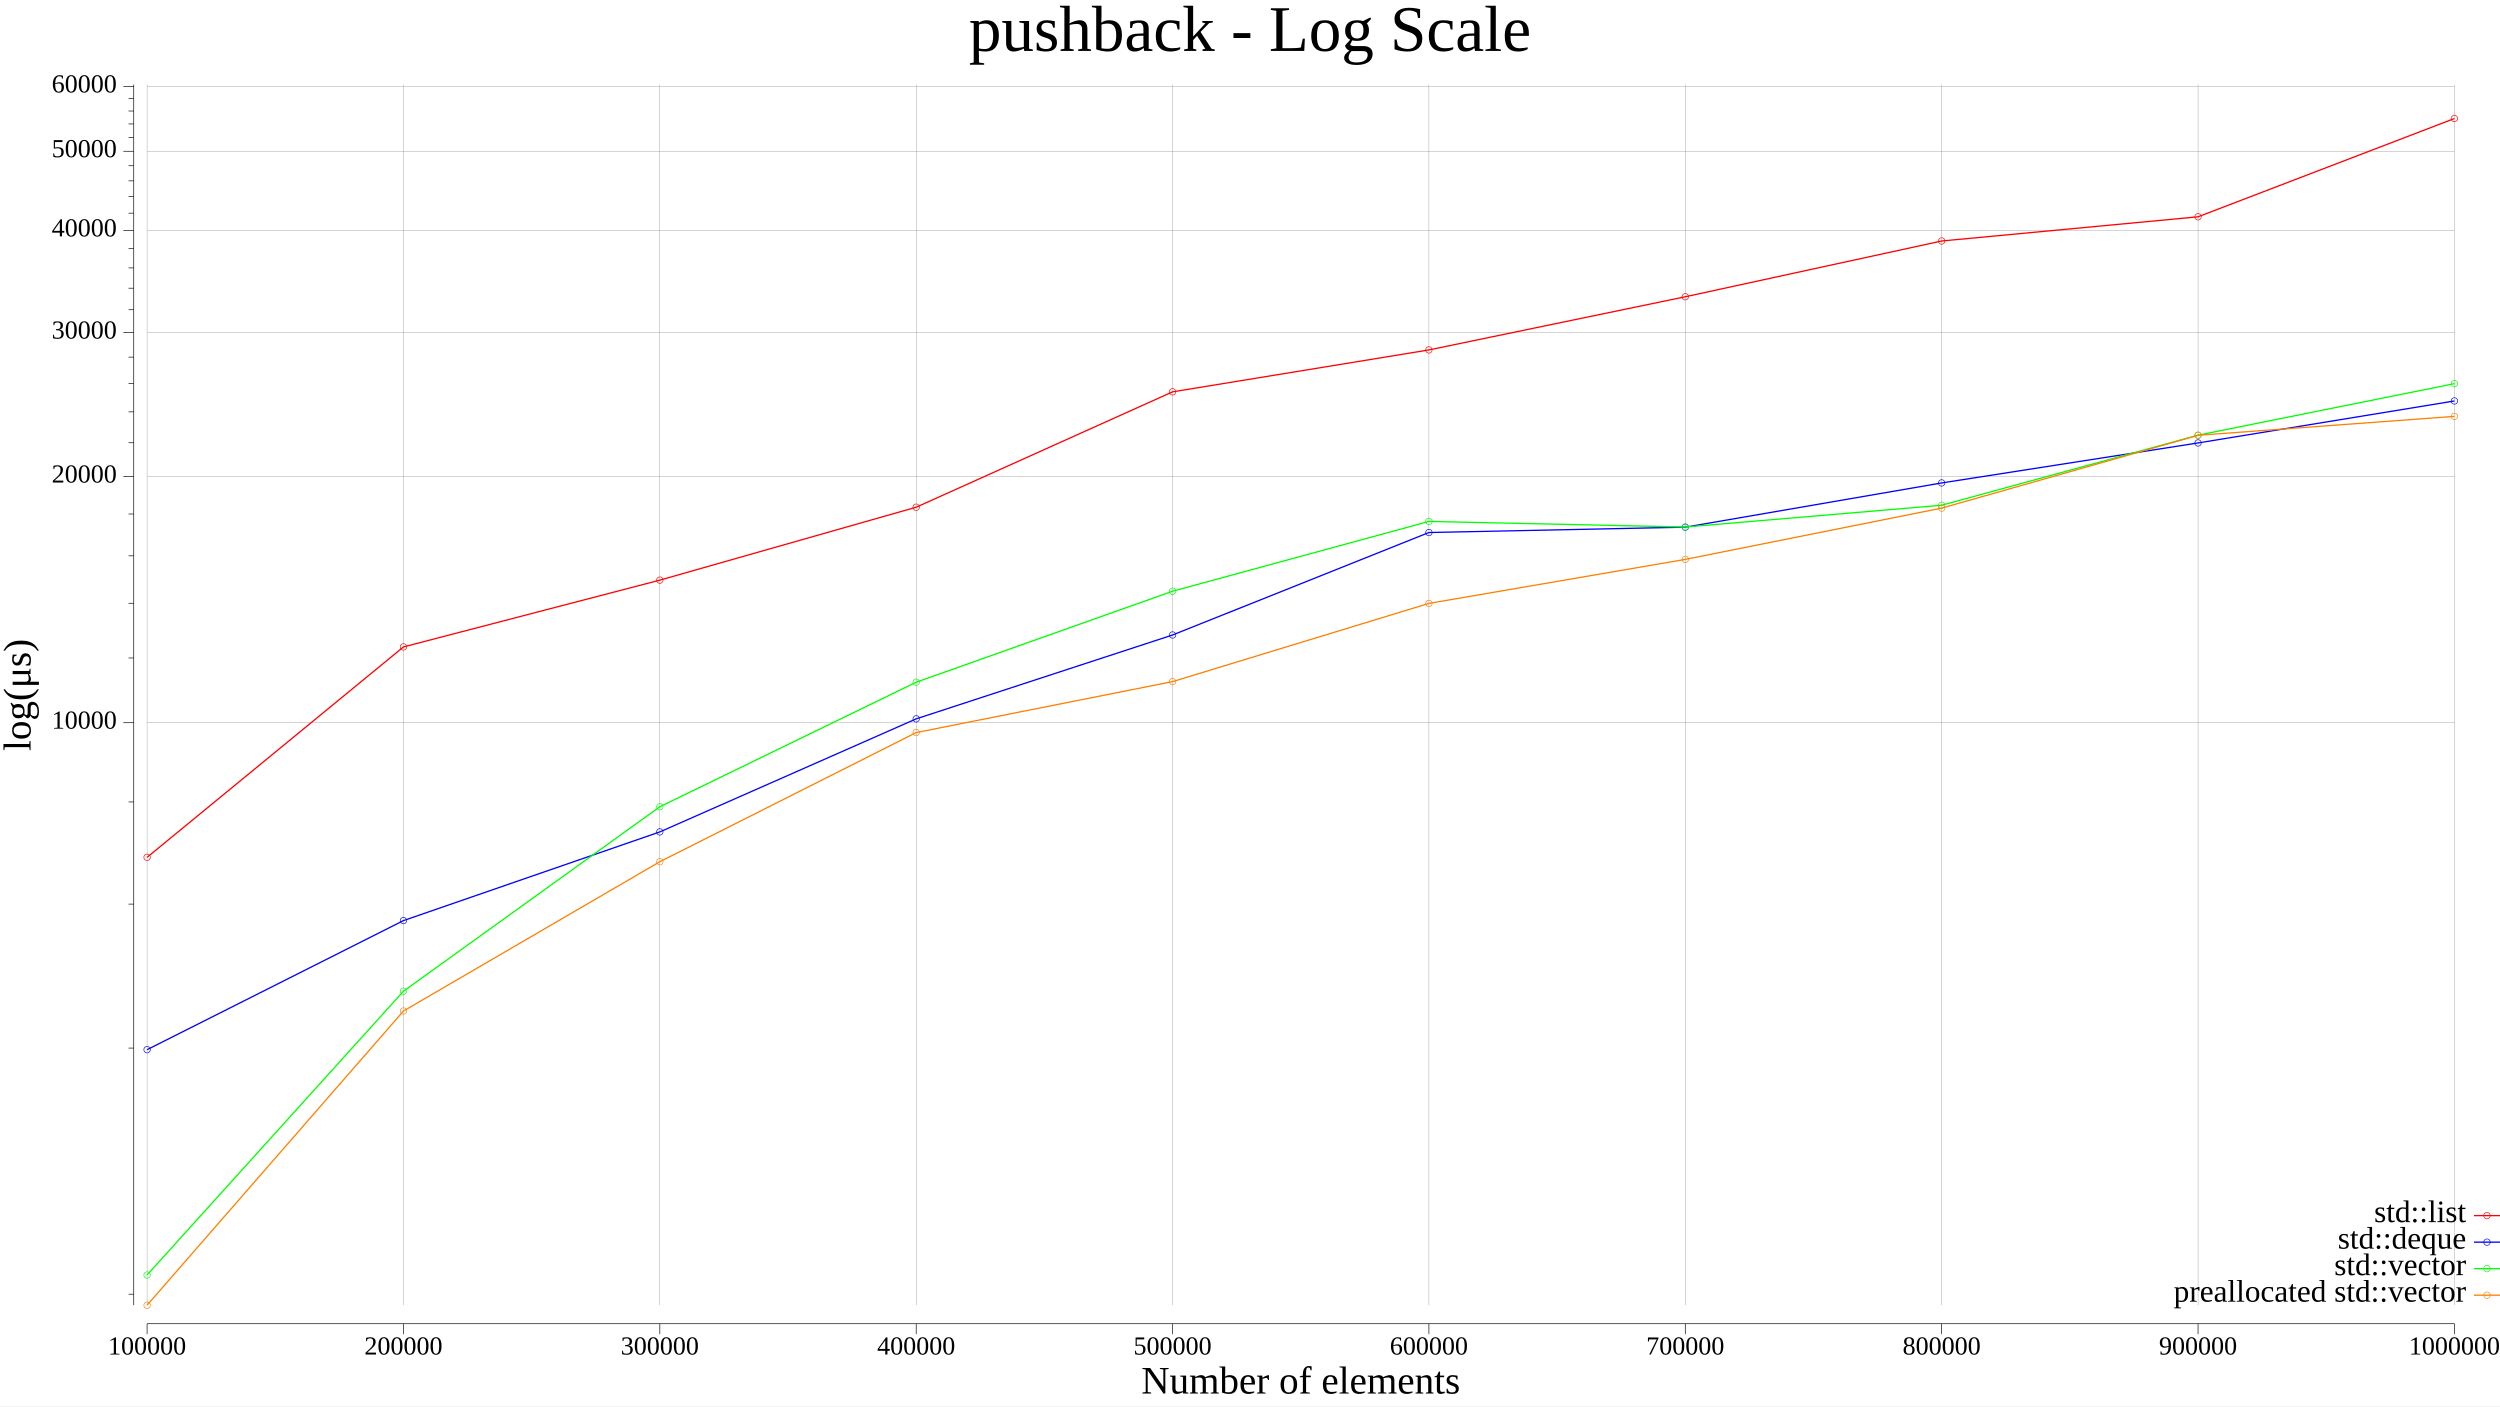
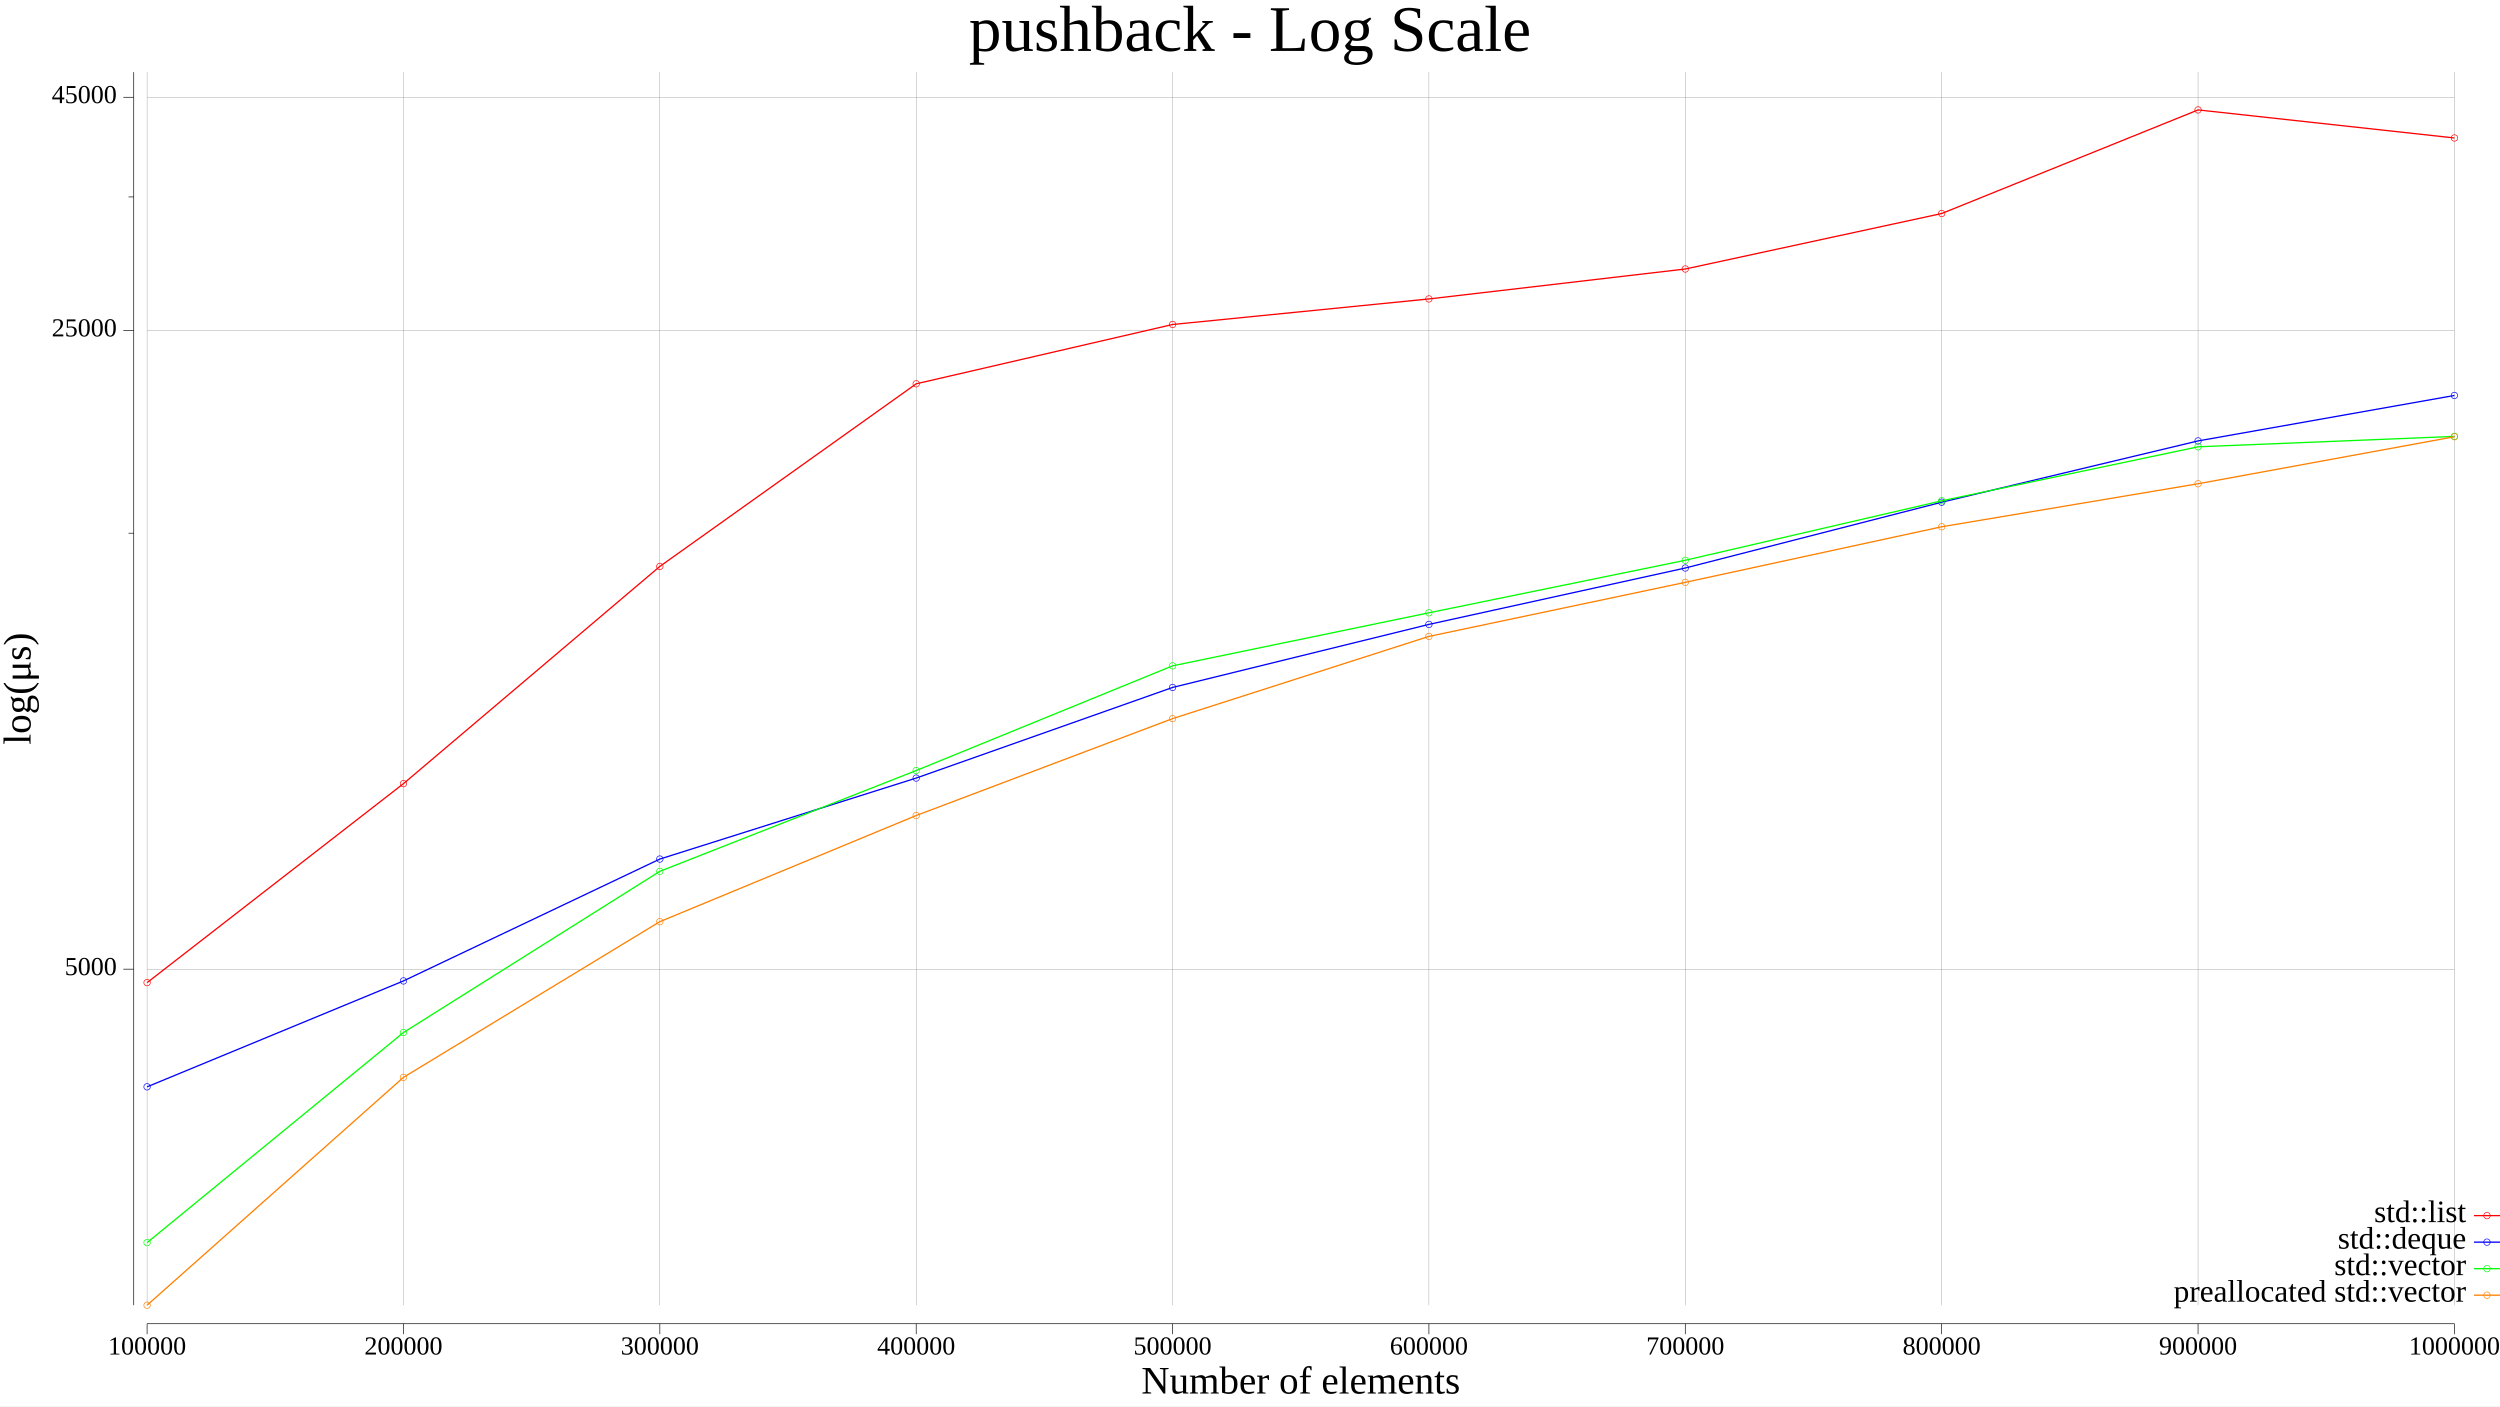
<svg xmlns="http://www.w3.org/2000/svg" width="1920pt" height="1080pt" viewBox="0 0 1920 1080">
  <g transform="scale(1, -1) translate(0, -1080)">
    <path d="M0,0L1920,0L1920,1080L0,1080Z" style="fill:#FFFFFF" />
    <text x="744.09" y="-1040.9" transform="scale(1, -1)" style="font-family:Liberation Serif;font-variant:normal;font-weight:normal;font-style:normal;font-size:50px">pushback - Log Scale</text>
    <text x="876.52" y="-9.756" transform="scale(1, -1)" style="font-family:Liberation Serif;font-variant:normal;font-weight:normal;font-style:normal;font-size:30px">Number of elements</text>
    <text x="82.962" y="-39.727" transform="scale(1, -1)" style="font-family:Liberation Serif;font-variant:normal;font-weight:normal;font-style:normal;font-size:20px">100000</text>
    <text x="279.86" y="-39.727" transform="scale(1, -1)" style="font-family:Liberation Serif;font-variant:normal;font-weight:normal;font-style:normal;font-size:20px">200000</text>
    <text x="476.75" y="-39.727" transform="scale(1, -1)" style="font-family:Liberation Serif;font-variant:normal;font-weight:normal;font-style:normal;font-size:20px">300000</text>
    <text x="673.64" y="-39.727" transform="scale(1, -1)" style="font-family:Liberation Serif;font-variant:normal;font-weight:normal;font-style:normal;font-size:20px">400000</text>
    <text x="870.53" y="-39.727" transform="scale(1, -1)" style="font-family:Liberation Serif;font-variant:normal;font-weight:normal;font-style:normal;font-size:20px">500000</text>
    <text x="1067.4" y="-39.727" transform="scale(1, -1)" style="font-family:Liberation Serif;font-variant:normal;font-weight:normal;font-style:normal;font-size:20px">600000</text>
    <text x="1264.3" y="-39.727" transform="scale(1, -1)" style="font-family:Liberation Serif;font-variant:normal;font-weight:normal;font-style:normal;font-size:20px">700000</text>
    <text x="1461.2" y="-39.727" transform="scale(1, -1)" style="font-family:Liberation Serif;font-variant:normal;font-weight:normal;font-style:normal;font-size:20px">800000</text>
    <text x="1658.1" y="-39.727" transform="scale(1, -1)" style="font-family:Liberation Serif;font-variant:normal;font-weight:normal;font-style:normal;font-size:20px">900000</text>
    <text x="1850" y="-39.727" transform="scale(1, -1)" style="font-family:Liberation Serif;font-variant:normal;font-weight:normal;font-style:normal;font-size:20px">1000000</text>
    <path d="M112.96,55.371L112.96,63.371" style="fill:none;stroke:#000000;stroke-width:0.5" />
    <path d="M309.86,55.371L309.86,63.371" style="fill:none;stroke:#000000;stroke-width:0.5" />
    <path d="M506.75,55.371L506.75,63.371" style="fill:none;stroke:#000000;stroke-width:0.5" />
    <path d="M703.64,55.371L703.64,63.371" style="fill:none;stroke:#000000;stroke-width:0.5" />
    <path d="M900.53,55.371L900.53,63.371" style="fill:none;stroke:#000000;stroke-width:0.5" />
    <path d="M1097.4,55.371L1097.4,63.371" style="fill:none;stroke:#000000;stroke-width:0.5" />
    <path d="M1294.3,55.371L1294.3,63.371" style="fill:none;stroke:#000000;stroke-width:0.5" />
    <path d="M1491.2,55.371L1491.2,63.371" style="fill:none;stroke:#000000;stroke-width:0.5" />
    <path d="M1688.1,55.371L1688.1,63.371" style="fill:none;stroke:#000000;stroke-width:0.5" />
    <path d="M1885,55.371L1885,63.371" style="fill:none;stroke:#000000;stroke-width:0.5" />
    <path d="M112.96,63.371L1885,63.371" style="fill:none;stroke:#000000;stroke-width:0.5" />
    <g transform="rotate(90)">
-       <text x="503.25" y="23.467" transform="scale(1, -1)" style="font-family:Liberation Serif;font-variant:normal;font-weight:normal;font-style:normal;font-size:30px">log(μs)</text>
+       <text x="508.08" y="23.467" transform="scale(1, -1)" style="font-family:Liberation Serif;font-variant:normal;font-weight:normal;font-style:normal;font-size:30px">log(μs)</text>
    </g>
-     <text x="39.712" y="-520.38" transform="scale(1, -1)" style="font-family:Liberation Serif;font-variant:normal;font-weight:normal;font-style:normal;font-size:20px">10000</text>
-     <text x="39.712" y="-709.4" transform="scale(1, -1)" style="font-family:Liberation Serif;font-variant:normal;font-weight:normal;font-style:normal;font-size:20px">20000</text>
-     <text x="39.712" y="-819.96" transform="scale(1, -1)" style="font-family:Liberation Serif;font-variant:normal;font-weight:normal;font-style:normal;font-size:20px">30000</text>
-     <text x="39.712" y="-898.42" transform="scale(1, -1)" style="font-family:Liberation Serif;font-variant:normal;font-weight:normal;font-style:normal;font-size:20px">40000</text>
-     <text x="39.712" y="-959.27" transform="scale(1, -1)" style="font-family:Liberation Serif;font-variant:normal;font-weight:normal;font-style:normal;font-size:20px">50000</text>
-     <text x="39.712" y="-1009" transform="scale(1, -1)" style="font-family:Liberation Serif;font-variant:normal;font-weight:normal;font-style:normal;font-size:20px">60000</text>
-     <path d="M94.712,524.95L102.71,524.95" style="fill:none;stroke:#000000;stroke-width:0.5" />
-     <path d="M94.712,713.97L102.71,713.97" style="fill:none;stroke:#000000;stroke-width:0.5" />
-     <path d="M94.712,824.54L102.71,824.54" style="fill:none;stroke:#000000;stroke-width:0.5" />
-     <path d="M94.712,902.99L102.71,902.99" style="fill:none;stroke:#000000;stroke-width:0.5" />
-     <path d="M94.712,963.84L102.71,963.84" style="fill:none;stroke:#000000;stroke-width:0.5" />
-     <path d="M94.712,1013.6L102.71,1013.6" style="fill:none;stroke:#000000;stroke-width:0.5" />
-     <path d="M98.712,86.057L102.71,86.057" style="fill:none;stroke:#000000;stroke-width:0.5" />
-     <path d="M98.712,275.08L102.71,275.08" style="fill:none;stroke:#000000;stroke-width:0.5" />
-     <path d="M98.712,385.65L102.71,385.65" style="fill:none;stroke:#000000;stroke-width:0.5" />
-     <path d="M98.712,464.1L102.71,464.1" style="fill:none;stroke:#000000;stroke-width:0.5" />
-     <path d="M98.712,574.67L102.71,574.67" style="fill:none;stroke:#000000;stroke-width:0.5" />
-     <path d="M98.712,616.7L102.71,616.7" style="fill:none;stroke:#000000;stroke-width:0.5" />
-     <path d="M98.712,653.12L102.71,653.12" style="fill:none;stroke:#000000;stroke-width:0.5" />
-     <path d="M98.712,685.23L102.71,685.23" style="fill:none;stroke:#000000;stroke-width:0.5" />
-     <path d="M98.712,739.96L102.71,739.96" style="fill:none;stroke:#000000;stroke-width:0.5" />
-     <path d="M98.712,763.68L102.71,763.68" style="fill:none;stroke:#000000;stroke-width:0.5" />
-     <path d="M98.712,785.51L102.71,785.51" style="fill:none;stroke:#000000;stroke-width:0.5" />
-     <path d="M98.712,805.72L102.71,805.72" style="fill:none;stroke:#000000;stroke-width:0.5" />
-     <path d="M98.712,842.13L102.71,842.13" style="fill:none;stroke:#000000;stroke-width:0.5" />
-     <path d="M98.712,858.67L102.71,858.67" style="fill:none;stroke:#000000;stroke-width:0.5" />
-     <path d="M98.712,874.25L102.71,874.25" style="fill:none;stroke:#000000;stroke-width:0.5" />
-     <path d="M98.712,889L102.71,889" style="fill:none;stroke:#000000;stroke-width:0.5" />
-     <path d="M98.712,916.29L102.71,916.29" style="fill:none;stroke:#000000;stroke-width:0.5" />
-     <path d="M98.712,928.98L102.71,928.98" style="fill:none;stroke:#000000;stroke-width:0.5" />
-     <path d="M98.712,941.1L102.71,941.1" style="fill:none;stroke:#000000;stroke-width:0.5" />
-     <path d="M98.712,952.7L102.71,952.7" style="fill:none;stroke:#000000;stroke-width:0.5" />
-     <path d="M98.712,974.53L102.71,974.53" style="fill:none;stroke:#000000;stroke-width:0.5" />
-     <path d="M98.712,984.82L102.71,984.82" style="fill:none;stroke:#000000;stroke-width:0.5" />
-     <path d="M98.712,994.74L102.71,994.74" style="fill:none;stroke:#000000;stroke-width:0.5" />
-     <path d="M98.712,1004.3L102.71,1004.3" style="fill:none;stroke:#000000;stroke-width:0.5" />
-     <path d="M102.71,77.61L102.71,1015" style="fill:none;stroke:#000000;stroke-width:0.5" />
-     <path d="M112.96,77.61L112.96,1015" style="fill:none;stroke:#808080;stroke-width:0.25" />
-     <path d="M309.86,77.61L309.86,1015" style="fill:none;stroke:#808080;stroke-width:0.25" />
-     <path d="M506.75,77.61L506.75,1015" style="fill:none;stroke:#808080;stroke-width:0.25" />
-     <path d="M703.64,77.61L703.64,1015" style="fill:none;stroke:#808080;stroke-width:0.25" />
-     <path d="M900.53,77.61L900.53,1015" style="fill:none;stroke:#808080;stroke-width:0.25" />
-     <path d="M1097.4,77.61L1097.4,1015" style="fill:none;stroke:#808080;stroke-width:0.25" />
-     <path d="M1294.3,77.61L1294.3,1015" style="fill:none;stroke:#808080;stroke-width:0.25" />
-     <path d="M1491.2,77.61L1491.2,1015" style="fill:none;stroke:#808080;stroke-width:0.25" />
-     <path d="M1688.1,77.61L1688.1,1015" style="fill:none;stroke:#808080;stroke-width:0.25" />
-     <path d="M1885,77.61L1885,1015" style="fill:none;stroke:#808080;stroke-width:0.25" />
-     <path d="M112.96,524.95L1885,524.95" style="fill:none;stroke:#808080;stroke-width:0.25" />
-     <path d="M112.96,713.97L1885,713.97" style="fill:none;stroke:#808080;stroke-width:0.25" />
-     <path d="M112.96,824.54L1885,824.54" style="fill:none;stroke:#808080;stroke-width:0.25" />
-     <path d="M112.96,902.99L1885,902.99" style="fill:none;stroke:#808080;stroke-width:0.25" />
-     <path d="M112.96,963.84L1885,963.84" style="fill:none;stroke:#808080;stroke-width:0.25" />
-     <path d="M112.96,1013.6L1885,1013.6" style="fill:none;stroke:#808080;stroke-width:0.25" />
-     <path d="M112.96,421.58L309.86,583.17L506.75,634.46L703.64,690.47L900.53,779.07L1097.4,811.26L1294.3,852.09L1491.2,894.92L1688.1,913.5L1885,988.98" style="fill:none;stroke:#FF0000" />
-     <path d="M115.46,421.58A2.5,2.5 0 1 1 110.46,421.58A2.5,2.5 0 1 1 115.46,421.58Z" style="fill:none;stroke:#FF0000;stroke-width:0.5" />
-     <path d="M312.36,583.17A2.5,2.5 0 1 1 307.36,583.17A2.5,2.5 0 1 1 312.36,583.17Z" style="fill:none;stroke:#FF0000;stroke-width:0.5" />
-     <path d="M509.25,634.46A2.5,2.5 0 1 1 504.25,634.46A2.5,2.5 0 1 1 509.25,634.46Z" style="fill:none;stroke:#FF0000;stroke-width:0.5" />
-     <path d="M706.14,690.47A2.5,2.5 0 1 1 701.14,690.47A2.5,2.5 0 1 1 706.14,690.47Z" style="fill:none;stroke:#FF0000;stroke-width:0.5" />
-     <path d="M903.03,779.07A2.5,2.5 0 1 1 898.03,779.07A2.5,2.5 0 1 1 903.03,779.07Z" style="fill:none;stroke:#FF0000;stroke-width:0.5" />
-     <path d="M1099.9,811.26A2.5,2.5 0 1 1 1094.9,811.26A2.5,2.5 0 1 1 1099.9,811.26Z" style="fill:none;stroke:#FF0000;stroke-width:0.5" />
-     <path d="M1296.8,852.09A2.5,2.5 0 1 1 1291.8,852.09A2.5,2.5 0 1 1 1296.8,852.09Z" style="fill:none;stroke:#FF0000;stroke-width:0.5" />
-     <path d="M1493.7,894.92A2.5,2.5 0 1 1 1488.7,894.92A2.5,2.5 0 1 1 1493.7,894.92Z" style="fill:none;stroke:#FF0000;stroke-width:0.5" />
-     <path d="M1690.6,913.5A2.5,2.5 0 1 1 1685.6,913.5A2.5,2.5 0 1 1 1690.6,913.5Z" style="fill:none;stroke:#FF0000;stroke-width:0.5" />
-     <path d="M1887.5,988.98A2.5,2.5 0 1 1 1882.5,988.98A2.5,2.5 0 1 1 1887.5,988.98Z" style="fill:none;stroke:#FF0000;stroke-width:0.5" />
-     <path d="M112.96,273.85L309.86,372.99L506.75,441.1L703.64,527.93L900.53,592.33L1097.4,671.02L1294.3,675.14L1491.2,709.1L1688.1,739.82L1885,772.06" style="fill:none;stroke:#0000FF" />
-     <path d="M115.46,273.85A2.5,2.5 0 1 1 110.46,273.85A2.5,2.5 0 1 1 115.46,273.85Z" style="fill:none;stroke:#0000FF;stroke-width:0.5" />
-     <path d="M312.36,372.99A2.5,2.5 0 1 1 307.36,372.99A2.5,2.5 0 1 1 312.36,372.99Z" style="fill:none;stroke:#0000FF;stroke-width:0.5" />
-     <path d="M509.25,441.1A2.5,2.5 0 1 1 504.25,441.1A2.5,2.5 0 1 1 509.25,441.1Z" style="fill:none;stroke:#0000FF;stroke-width:0.5" />
-     <path d="M706.14,527.93A2.5,2.5 0 1 1 701.14,527.93A2.5,2.5 0 1 1 706.14,527.93Z" style="fill:none;stroke:#0000FF;stroke-width:0.5" />
-     <path d="M903.03,592.33A2.5,2.5 0 1 1 898.03,592.33A2.5,2.5 0 1 1 903.03,592.33Z" style="fill:none;stroke:#0000FF;stroke-width:0.5" />
-     <path d="M1099.9,671.02A2.5,2.5 0 1 1 1094.9,671.02A2.5,2.5 0 1 1 1099.9,671.02Z" style="fill:none;stroke:#0000FF;stroke-width:0.5" />
-     <path d="M1296.8,675.14A2.5,2.5 0 1 1 1291.8,675.14A2.5,2.5 0 1 1 1296.8,675.14Z" style="fill:none;stroke:#0000FF;stroke-width:0.5" />
-     <path d="M1493.7,709.1A2.5,2.5 0 1 1 1488.7,709.1A2.5,2.5 0 1 1 1493.7,709.1Z" style="fill:none;stroke:#0000FF;stroke-width:0.5" />
-     <path d="M1690.6,739.82A2.5,2.5 0 1 1 1685.6,739.82A2.5,2.5 0 1 1 1690.6,739.82Z" style="fill:none;stroke:#0000FF;stroke-width:0.5" />
-     <path d="M1887.5,772.06A2.5,2.5 0 1 1 1882.5,772.06A2.5,2.5 0 1 1 1887.5,772.06Z" style="fill:none;stroke:#0000FF;stroke-width:0.5" />
-     <path d="M112.96,100.79L309.86,318.76L506.75,460.42L703.64,556.07L900.53,625.95L1097.4,679.54L1294.3,675.24L1491.2,691.98L1688.1,745.78L1885,785.37" style="fill:none;stroke:#00FF00" />
-     <path d="M115.46,100.79A2.5,2.5 0 1 1 110.46,100.79A2.5,2.5 0 1 1 115.46,100.79Z" style="fill:none;stroke:#00FF00;stroke-width:0.5" />
-     <path d="M312.36,318.76A2.5,2.5 0 1 1 307.36,318.76A2.5,2.5 0 1 1 312.36,318.76Z" style="fill:none;stroke:#00FF00;stroke-width:0.5" />
-     <path d="M509.25,460.42A2.5,2.5 0 1 1 504.25,460.42A2.5,2.5 0 1 1 509.25,460.42Z" style="fill:none;stroke:#00FF00;stroke-width:0.5" />
-     <path d="M706.14,556.07A2.5,2.5 0 1 1 701.14,556.07A2.5,2.5 0 1 1 706.14,556.07Z" style="fill:none;stroke:#00FF00;stroke-width:0.5" />
-     <path d="M903.03,625.95A2.5,2.5 0 1 1 898.03,625.95A2.5,2.5 0 1 1 903.03,625.95Z" style="fill:none;stroke:#00FF00;stroke-width:0.5" />
-     <path d="M1099.9,679.54A2.5,2.5 0 1 1 1094.9,679.54A2.5,2.5 0 1 1 1099.9,679.54Z" style="fill:none;stroke:#00FF00;stroke-width:0.5" />
-     <path d="M1296.8,675.24A2.5,2.5 0 1 1 1291.8,675.24A2.5,2.5 0 1 1 1296.8,675.24Z" style="fill:none;stroke:#00FF00;stroke-width:0.5" />
-     <path d="M1493.7,691.98A2.5,2.5 0 1 1 1488.7,691.98A2.5,2.5 0 1 1 1493.7,691.98Z" style="fill:none;stroke:#00FF00;stroke-width:0.5" />
-     <path d="M1690.6,745.78A2.5,2.5 0 1 1 1685.6,745.78A2.5,2.5 0 1 1 1690.6,745.78Z" style="fill:none;stroke:#00FF00;stroke-width:0.5" />
-     <path d="M1887.5,785.37A2.5,2.5 0 1 1 1882.5,785.37A2.5,2.5 0 1 1 1887.5,785.37Z" style="fill:none;stroke:#00FF00;stroke-width:0.5" />
-     <path d="M112.96,77.61L309.86,303.54L506.75,418.21L703.64,517.4L900.53,556.53L1097.4,616.6L1294.3,650.39L1491.2,689.77L1688.1,745.7L1885,760.24" style="fill:none;stroke:#FF8000" />
+     <text x="49.712" y="-331.11" transform="scale(1, -1)" style="font-family:Liberation Serif;font-variant:normal;font-weight:normal;font-style:normal;font-size:20px">5000</text>
+     <text x="39.712" y="-821.63" transform="scale(1, -1)" style="font-family:Liberation Serif;font-variant:normal;font-weight:normal;font-style:normal;font-size:20px">25000</text>
+     <text x="39.712" y="-1000.8" transform="scale(1, -1)" style="font-family:Liberation Serif;font-variant:normal;font-weight:normal;font-style:normal;font-size:20px">45000</text>
+     <path d="M94.712,335.68L102.71,335.68" style="fill:none;stroke:#000000;stroke-width:0.5" />
+     <path d="M94.712,826.2L102.71,826.2" style="fill:none;stroke:#000000;stroke-width:0.5" />
+     <path d="M94.712,1005.3L102.71,1005.3" style="fill:none;stroke:#000000;stroke-width:0.5" />
+     <path d="M98.712,670.51L102.71,670.51" style="fill:none;stroke:#000000;stroke-width:0.5" />
+     <path d="M98.712,928.75L102.71,928.75" style="fill:none;stroke:#000000;stroke-width:0.5" />
+     <path d="M102.71,77.61L102.71,1024.6" style="fill:none;stroke:#000000;stroke-width:0.5" />
+     <path d="M112.96,77.61L112.96,1024.6" style="fill:none;stroke:#808080;stroke-width:0.25" />
+     <path d="M309.86,77.61L309.86,1024.6" style="fill:none;stroke:#808080;stroke-width:0.25" />
+     <path d="M506.75,77.61L506.75,1024.6" style="fill:none;stroke:#808080;stroke-width:0.25" />
+     <path d="M703.64,77.61L703.64,1024.6" style="fill:none;stroke:#808080;stroke-width:0.25" />
+     <path d="M900.53,77.61L900.53,1024.6" style="fill:none;stroke:#808080;stroke-width:0.25" />
+     <path d="M1097.4,77.61L1097.4,1024.6" style="fill:none;stroke:#808080;stroke-width:0.25" />
+     <path d="M1294.3,77.61L1294.3,1024.6" style="fill:none;stroke:#808080;stroke-width:0.25" />
+     <path d="M1491.2,77.61L1491.2,1024.6" style="fill:none;stroke:#808080;stroke-width:0.25" />
+     <path d="M1688.1,77.61L1688.1,1024.6" style="fill:none;stroke:#808080;stroke-width:0.25" />
+     <path d="M1885,77.61L1885,1024.6" style="fill:none;stroke:#808080;stroke-width:0.25" />
+     <path d="M112.96,335.68L1885,335.68" style="fill:none;stroke:#808080;stroke-width:0.25" />
+     <path d="M112.96,826.2L1885,826.2" style="fill:none;stroke:#808080;stroke-width:0.25" />
+     <path d="M112.96,1005.3L1885,1005.3" style="fill:none;stroke:#808080;stroke-width:0.25" />
+     <path d="M112.96,325.33L309.86,478.16L506.75,644.99L703.64,785.24L900.53,830.79L1097.4,850.42L1294.3,873.41L1491.2,916.02L1688.1,995.58L1885,974.03" style="fill:none;stroke:#FF0000" />
+     <path d="M115.46,325.33A2.5,2.5 0 1 1 110.46,325.33A2.5,2.5 0 1 1 115.46,325.33Z" style="fill:none;stroke:#FF0000;stroke-width:0.5" />
+     <path d="M312.36,478.16A2.5,2.5 0 1 1 307.36,478.16A2.5,2.5 0 1 1 312.36,478.16Z" style="fill:none;stroke:#FF0000;stroke-width:0.5" />
+     <path d="M509.25,644.99A2.5,2.5 0 1 1 504.25,644.99A2.5,2.5 0 1 1 509.25,644.99Z" style="fill:none;stroke:#FF0000;stroke-width:0.5" />
+     <path d="M706.14,785.24A2.5,2.5 0 1 1 701.14,785.24A2.5,2.5 0 1 1 706.14,785.24Z" style="fill:none;stroke:#FF0000;stroke-width:0.5" />
+     <path d="M903.03,830.79A2.5,2.5 0 1 1 898.03,830.79A2.5,2.5 0 1 1 903.03,830.79Z" style="fill:none;stroke:#FF0000;stroke-width:0.5" />
+     <path d="M1099.9,850.42A2.5,2.5 0 1 1 1094.9,850.42A2.5,2.5 0 1 1 1099.9,850.42Z" style="fill:none;stroke:#FF0000;stroke-width:0.5" />
+     <path d="M1296.8,873.41A2.5,2.5 0 1 1 1291.8,873.41A2.5,2.5 0 1 1 1296.8,873.41Z" style="fill:none;stroke:#FF0000;stroke-width:0.5" />
+     <path d="M1493.7,916.02A2.5,2.5 0 1 1 1488.7,916.02A2.5,2.5 0 1 1 1493.7,916.02Z" style="fill:none;stroke:#FF0000;stroke-width:0.5" />
+     <path d="M1690.6,995.58A2.5,2.5 0 1 1 1685.6,995.58A2.5,2.5 0 1 1 1690.6,995.58Z" style="fill:none;stroke:#FF0000;stroke-width:0.5" />
+     <path d="M1887.5,974.03A2.5,2.5 0 1 1 1882.5,974.03A2.5,2.5 0 1 1 1887.5,974.03Z" style="fill:none;stroke:#FF0000;stroke-width:0.5" />
+     <path d="M112.96,245.31L309.86,326.65L506.75,420.25L703.64,482.45L900.53,552.04L1097.4,600.46L1294.3,643.77L1491.2,694.3L1688.1,741.38L1885,776.29" style="fill:none;stroke:#0000FF" />
+     <path d="M115.46,245.31A2.5,2.5 0 1 1 110.46,245.31A2.5,2.5 0 1 1 115.46,245.31Z" style="fill:none;stroke:#0000FF;stroke-width:0.5" />
+     <path d="M312.36,326.65A2.5,2.5 0 1 1 307.36,326.65A2.5,2.5 0 1 1 312.36,326.65Z" style="fill:none;stroke:#0000FF;stroke-width:0.5" />
+     <path d="M509.25,420.25A2.5,2.5 0 1 1 504.25,420.25A2.5,2.5 0 1 1 509.25,420.25Z" style="fill:none;stroke:#0000FF;stroke-width:0.5" />
+     <path d="M706.14,482.45A2.5,2.5 0 1 1 701.14,482.45A2.5,2.5 0 1 1 706.14,482.45Z" style="fill:none;stroke:#0000FF;stroke-width:0.5" />
+     <path d="M903.03,552.04A2.5,2.5 0 1 1 898.03,552.04A2.5,2.5 0 1 1 903.03,552.04Z" style="fill:none;stroke:#0000FF;stroke-width:0.5" />
+     <path d="M1099.9,600.46A2.5,2.5 0 1 1 1094.9,600.46A2.5,2.5 0 1 1 1099.9,600.46Z" style="fill:none;stroke:#0000FF;stroke-width:0.5" />
+     <path d="M1296.8,643.77A2.5,2.5 0 1 1 1291.8,643.77A2.5,2.5 0 1 1 1296.8,643.77Z" style="fill:none;stroke:#0000FF;stroke-width:0.5" />
+     <path d="M1493.7,694.3A2.5,2.5 0 1 1 1488.7,694.3A2.5,2.5 0 1 1 1493.7,694.3Z" style="fill:none;stroke:#0000FF;stroke-width:0.5" />
+     <path d="M1690.6,741.38A2.5,2.5 0 1 1 1685.6,741.38A2.5,2.5 0 1 1 1690.6,741.38Z" style="fill:none;stroke:#0000FF;stroke-width:0.5" />
+     <path d="M1887.5,776.29A2.5,2.5 0 1 1 1882.5,776.29A2.5,2.5 0 1 1 1887.5,776.29Z" style="fill:none;stroke:#0000FF;stroke-width:0.5" />
+     <path d="M112.96,125.65L309.86,287.01L506.75,410.82L703.64,488.23L900.53,568.64L1097.4,609.38L1294.3,649.72L1491.2,695.37L1688.1,736.86L1885,744.86" style="fill:none;stroke:#00FF00" />
+     <path d="M115.46,125.65A2.5,2.5 0 1 1 110.46,125.65A2.5,2.5 0 1 1 115.46,125.65Z" style="fill:none;stroke:#00FF00;stroke-width:0.5" />
+     <path d="M312.36,287.01A2.5,2.5 0 1 1 307.36,287.01A2.5,2.5 0 1 1 312.36,287.01Z" style="fill:none;stroke:#00FF00;stroke-width:0.5" />
+     <path d="M509.25,410.82A2.5,2.5 0 1 1 504.25,410.82A2.5,2.5 0 1 1 509.25,410.82Z" style="fill:none;stroke:#00FF00;stroke-width:0.5" />
+     <path d="M706.14,488.23A2.5,2.5 0 1 1 701.14,488.23A2.5,2.5 0 1 1 706.14,488.23Z" style="fill:none;stroke:#00FF00;stroke-width:0.5" />
+     <path d="M903.03,568.64A2.5,2.5 0 1 1 898.03,568.64A2.5,2.5 0 1 1 903.03,568.64Z" style="fill:none;stroke:#00FF00;stroke-width:0.5" />
+     <path d="M1099.9,609.38A2.5,2.5 0 1 1 1094.9,609.38A2.5,2.5 0 1 1 1099.9,609.38Z" style="fill:none;stroke:#00FF00;stroke-width:0.5" />
+     <path d="M1296.8,649.72A2.5,2.5 0 1 1 1291.8,649.72A2.5,2.5 0 1 1 1296.8,649.72Z" style="fill:none;stroke:#00FF00;stroke-width:0.5" />
+     <path d="M1493.7,695.37A2.5,2.5 0 1 1 1488.7,695.37A2.5,2.5 0 1 1 1493.7,695.37Z" style="fill:none;stroke:#00FF00;stroke-width:0.5" />
+     <path d="M1690.6,736.86A2.5,2.5 0 1 1 1685.6,736.86A2.5,2.5 0 1 1 1690.6,736.86Z" style="fill:none;stroke:#00FF00;stroke-width:0.5" />
+     <path d="M1887.5,744.86A2.5,2.5 0 1 1 1882.5,744.86A2.5,2.5 0 1 1 1887.5,744.86Z" style="fill:none;stroke:#00FF00;stroke-width:0.5" />
+     <path d="M112.96,77.61L309.86,252.6L506.75,372.17L703.64,453.68L900.53,528.11L1097.4,591.25L1294.3,632.77L1491.2,675.45L1688.1,708.48L1885,744.59" style="fill:none;stroke:#FF8000" />
    <path d="M115.46,77.61A2.5,2.5 0 1 1 110.46,77.61A2.5,2.5 0 1 1 115.46,77.61Z" style="fill:none;stroke:#FF8000;stroke-width:0.5" />
-     <path d="M312.36,303.54A2.5,2.5 0 1 1 307.36,303.54A2.5,2.5 0 1 1 312.36,303.54Z" style="fill:none;stroke:#FF8000;stroke-width:0.5" />
-     <path d="M509.25,418.21A2.5,2.5 0 1 1 504.25,418.21A2.5,2.5 0 1 1 509.25,418.21Z" style="fill:none;stroke:#FF8000;stroke-width:0.5" />
-     <path d="M706.14,517.4A2.5,2.5 0 1 1 701.14,517.4A2.5,2.5 0 1 1 706.14,517.4Z" style="fill:none;stroke:#FF8000;stroke-width:0.5" />
-     <path d="M903.03,556.53A2.5,2.5 0 1 1 898.03,556.53A2.5,2.5 0 1 1 903.03,556.53Z" style="fill:none;stroke:#FF8000;stroke-width:0.5" />
-     <path d="M1099.9,616.6A2.5,2.5 0 1 1 1094.9,616.6A2.5,2.5 0 1 1 1099.9,616.6Z" style="fill:none;stroke:#FF8000;stroke-width:0.5" />
-     <path d="M1296.8,650.39A2.5,2.5 0 1 1 1291.8,650.39A2.5,2.5 0 1 1 1296.8,650.39Z" style="fill:none;stroke:#FF8000;stroke-width:0.5" />
-     <path d="M1493.7,689.77A2.5,2.5 0 1 1 1488.7,689.77A2.5,2.5 0 1 1 1493.7,689.77Z" style="fill:none;stroke:#FF8000;stroke-width:0.5" />
-     <path d="M1690.6,745.7A2.5,2.5 0 1 1 1685.6,745.7A2.5,2.5 0 1 1 1690.6,745.7Z" style="fill:none;stroke:#FF8000;stroke-width:0.5" />
-     <path d="M1887.5,760.24A2.5,2.5 0 1 1 1882.5,760.24A2.5,2.5 0 1 1 1887.5,760.24Z" style="fill:none;stroke:#FF8000;stroke-width:0.5" />
+     <path d="M312.36,252.6A2.5,2.5 0 1 1 307.36,252.6A2.5,2.5 0 1 1 312.36,252.6Z" style="fill:none;stroke:#FF8000;stroke-width:0.5" />
+     <path d="M509.25,372.17A2.5,2.5 0 1 1 504.25,372.17A2.5,2.5 0 1 1 509.25,372.17Z" style="fill:none;stroke:#FF8000;stroke-width:0.5" />
+     <path d="M706.14,453.68A2.5,2.5 0 1 1 701.14,453.68A2.5,2.5 0 1 1 706.14,453.68Z" style="fill:none;stroke:#FF8000;stroke-width:0.5" />
+     <path d="M903.03,528.11A2.5,2.5 0 1 1 898.03,528.11A2.5,2.5 0 1 1 903.03,528.11Z" style="fill:none;stroke:#FF8000;stroke-width:0.5" />
+     <path d="M1099.9,591.25A2.5,2.5 0 1 1 1094.9,591.25A2.5,2.5 0 1 1 1099.9,591.25Z" style="fill:none;stroke:#FF8000;stroke-width:0.5" />
+     <path d="M1296.8,632.77A2.5,2.5 0 1 1 1291.8,632.77A2.5,2.5 0 1 1 1296.8,632.77Z" style="fill:none;stroke:#FF8000;stroke-width:0.5" />
+     <path d="M1493.7,675.45A2.5,2.5 0 1 1 1488.7,675.45A2.5,2.5 0 1 1 1493.7,675.45Z" style="fill:none;stroke:#FF8000;stroke-width:0.5" />
+     <path d="M1690.6,708.48A2.5,2.5 0 1 1 1685.6,708.48A2.5,2.5 0 1 1 1690.6,708.48Z" style="fill:none;stroke:#FF8000;stroke-width:0.5" />
+     <path d="M1887.5,744.59A2.5,2.5 0 1 1 1882.5,744.59A2.5,2.5 0 1 1 1887.5,744.59Z" style="fill:none;stroke:#FF8000;stroke-width:0.5" />
    <path d="M1900,146.4L1920,146.4" style="fill:none;stroke:#FF0000" />
    <path d="M1912.5,146.4A2.5,2.5 0 1 1 1907.5,146.4A2.5,2.5 0 1 1 1912.5,146.4Z" style="fill:none;stroke:#FF0000;stroke-width:0.5" />
    <text x="1823.3" y="-141.42" transform="scale(1, -1)" style="font-family:Liberation Serif;font-variant:normal;font-weight:normal;font-style:normal;font-size:24px">std::list</text>
    <path d="M1900,126.03L1920,126.03" style="fill:none;stroke:#0000FF" />
    <path d="M1912.5,126.03A2.5,2.5 0 1 1 1907.5,126.03A2.5,2.5 0 1 1 1912.5,126.03Z" style="fill:none;stroke:#0000FF;stroke-width:0.5" />
    <text x="1795.4" y="-121.05" transform="scale(1, -1)" style="font-family:Liberation Serif;font-variant:normal;font-weight:normal;font-style:normal;font-size:24px">std::deque</text>
    <path d="M1900,105.66L1920,105.66" style="fill:none;stroke:#00FF00" />
    <path d="M1912.5,105.66A2.5,2.5 0 1 1 1907.5,105.66A2.5,2.5 0 1 1 1912.5,105.66Z" style="fill:none;stroke:#00FF00;stroke-width:0.5" />
    <text x="1792.7" y="-100.69" transform="scale(1, -1)" style="font-family:Liberation Serif;font-variant:normal;font-weight:normal;font-style:normal;font-size:24px">std::vector</text>
    <path d="M1900,85.294L1920,85.294" style="fill:none;stroke:#FF8000" />
    <path d="M1912.5,85.294A2.5,2.5 0 1 1 1907.5,85.294A2.5,2.5 0 1 1 1912.5,85.294Z" style="fill:none;stroke:#FF8000;stroke-width:0.5" />
    <text x="1669.4" y="-80.319" transform="scale(1, -1)" style="font-family:Liberation Serif;font-variant:normal;font-weight:normal;font-style:normal;font-size:24px">preallocated std::vector</text>
  </g>
</svg>
